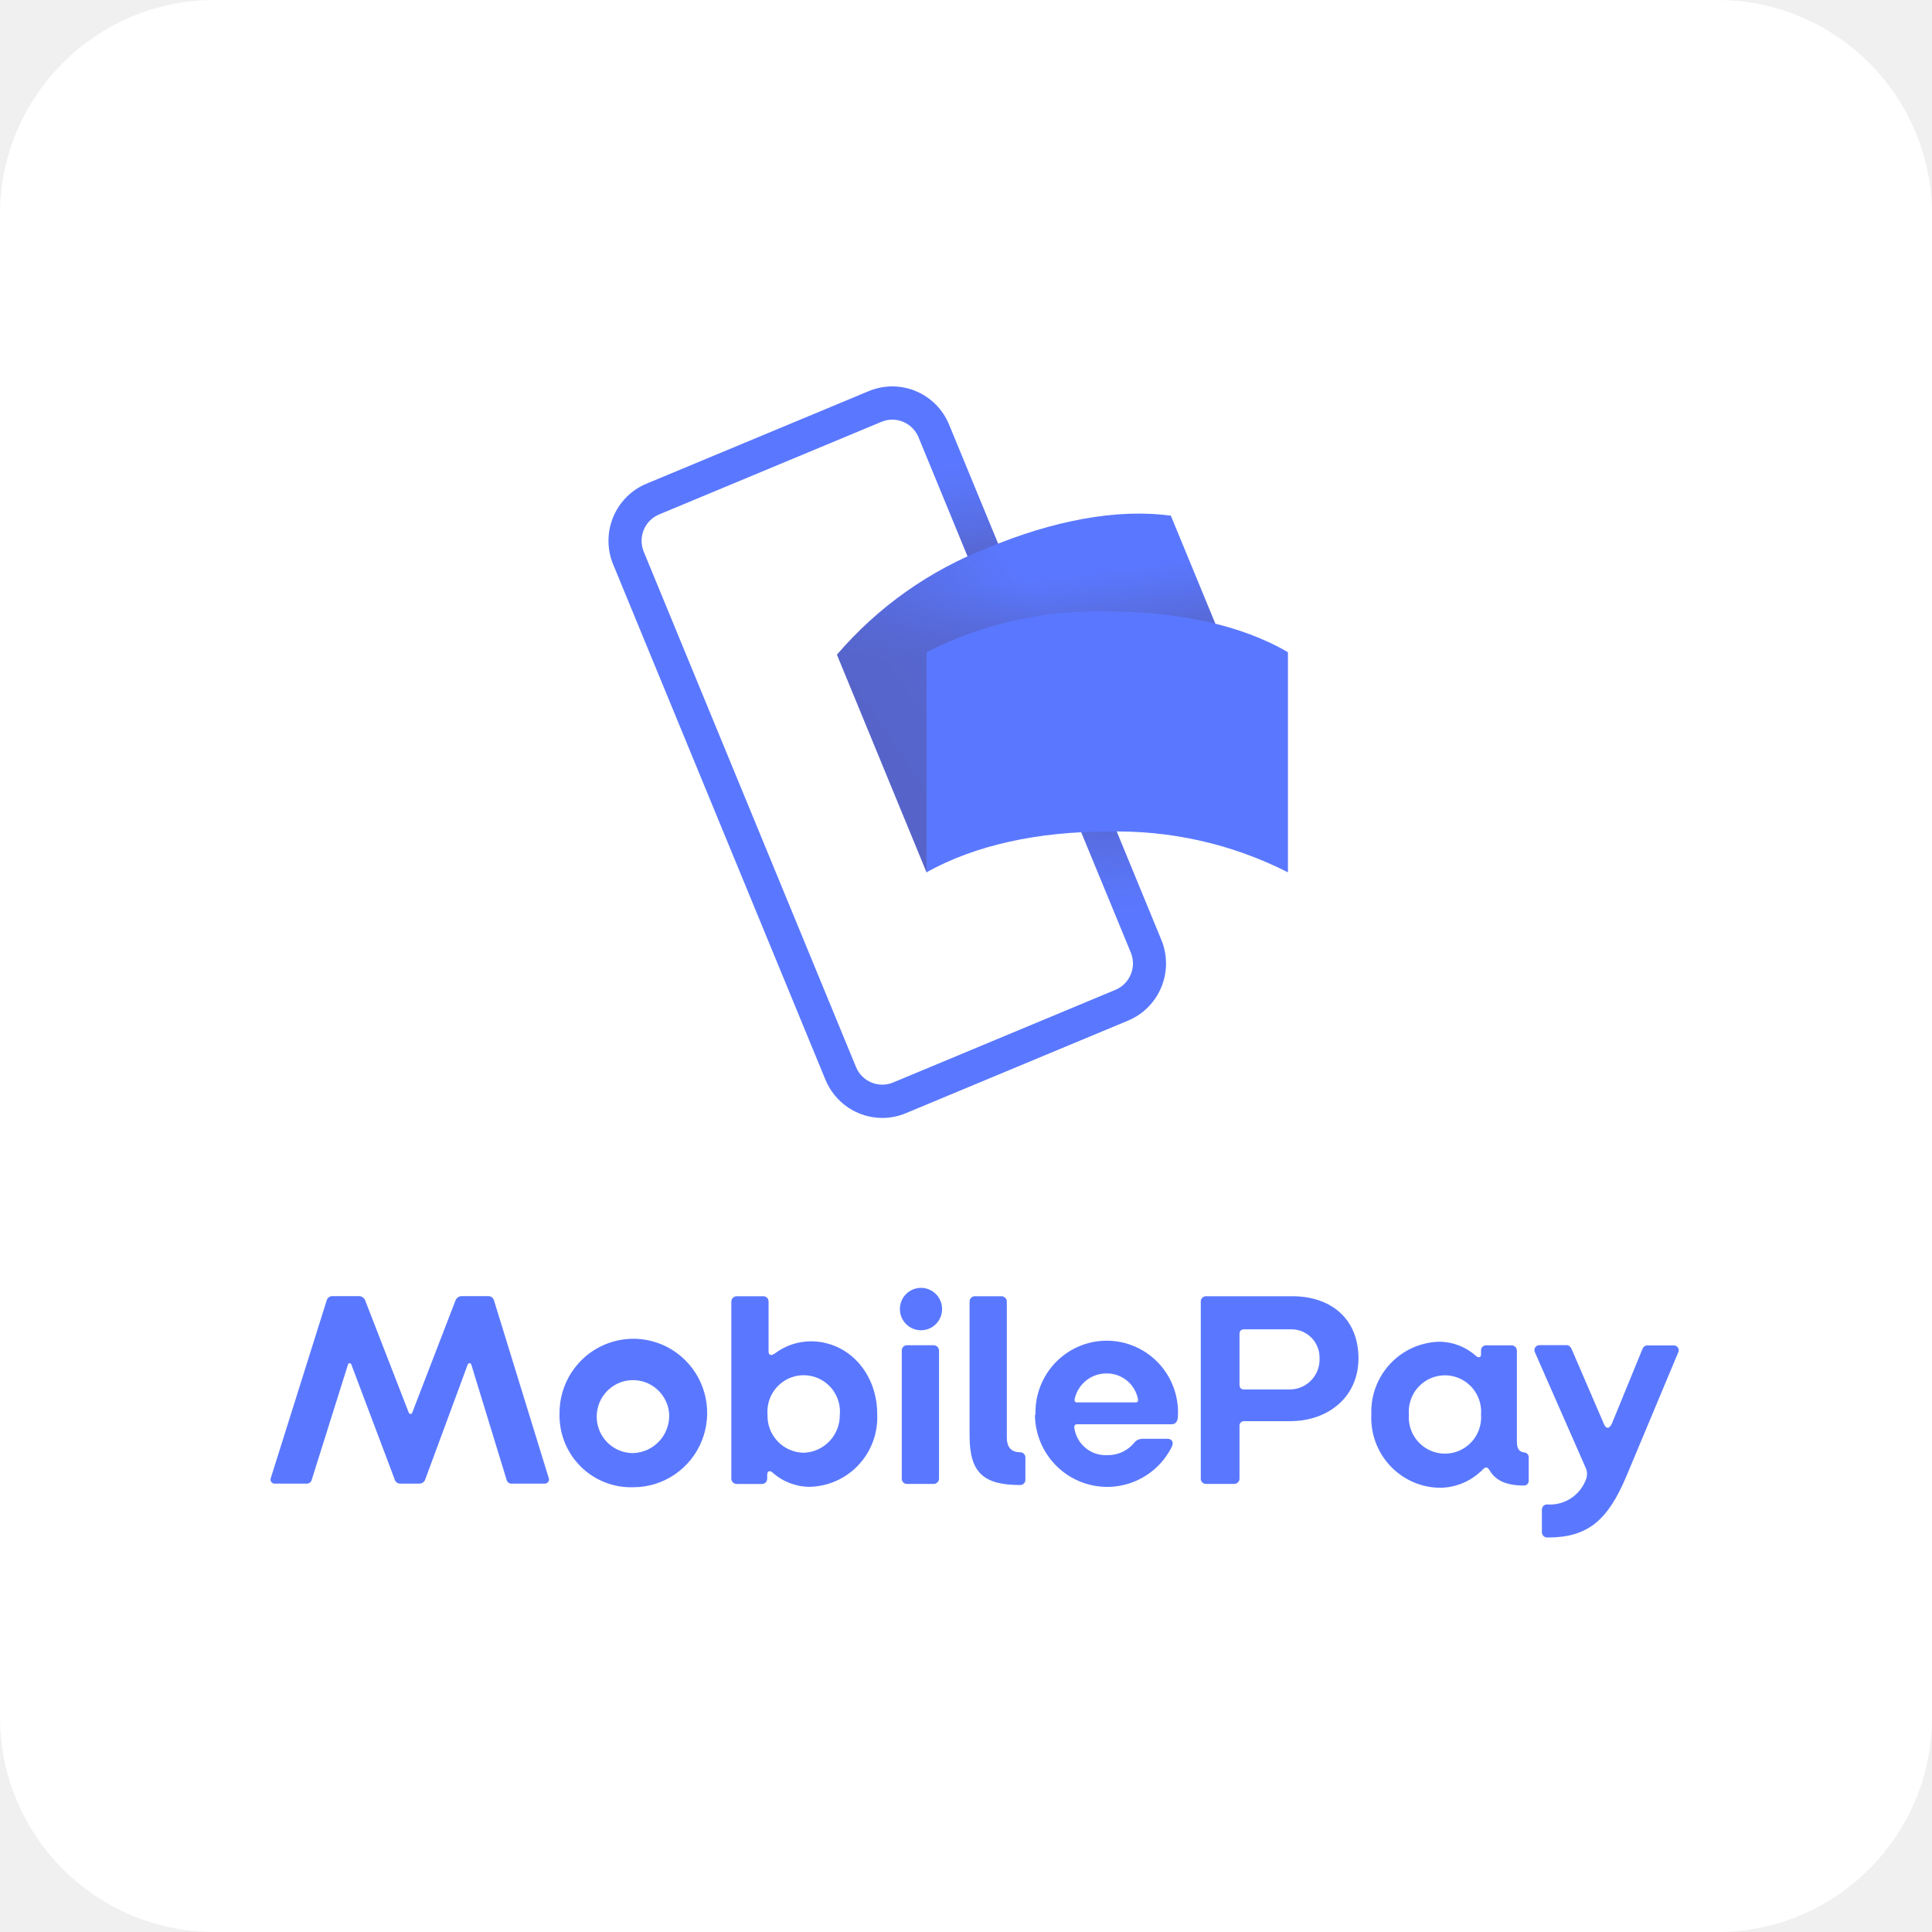
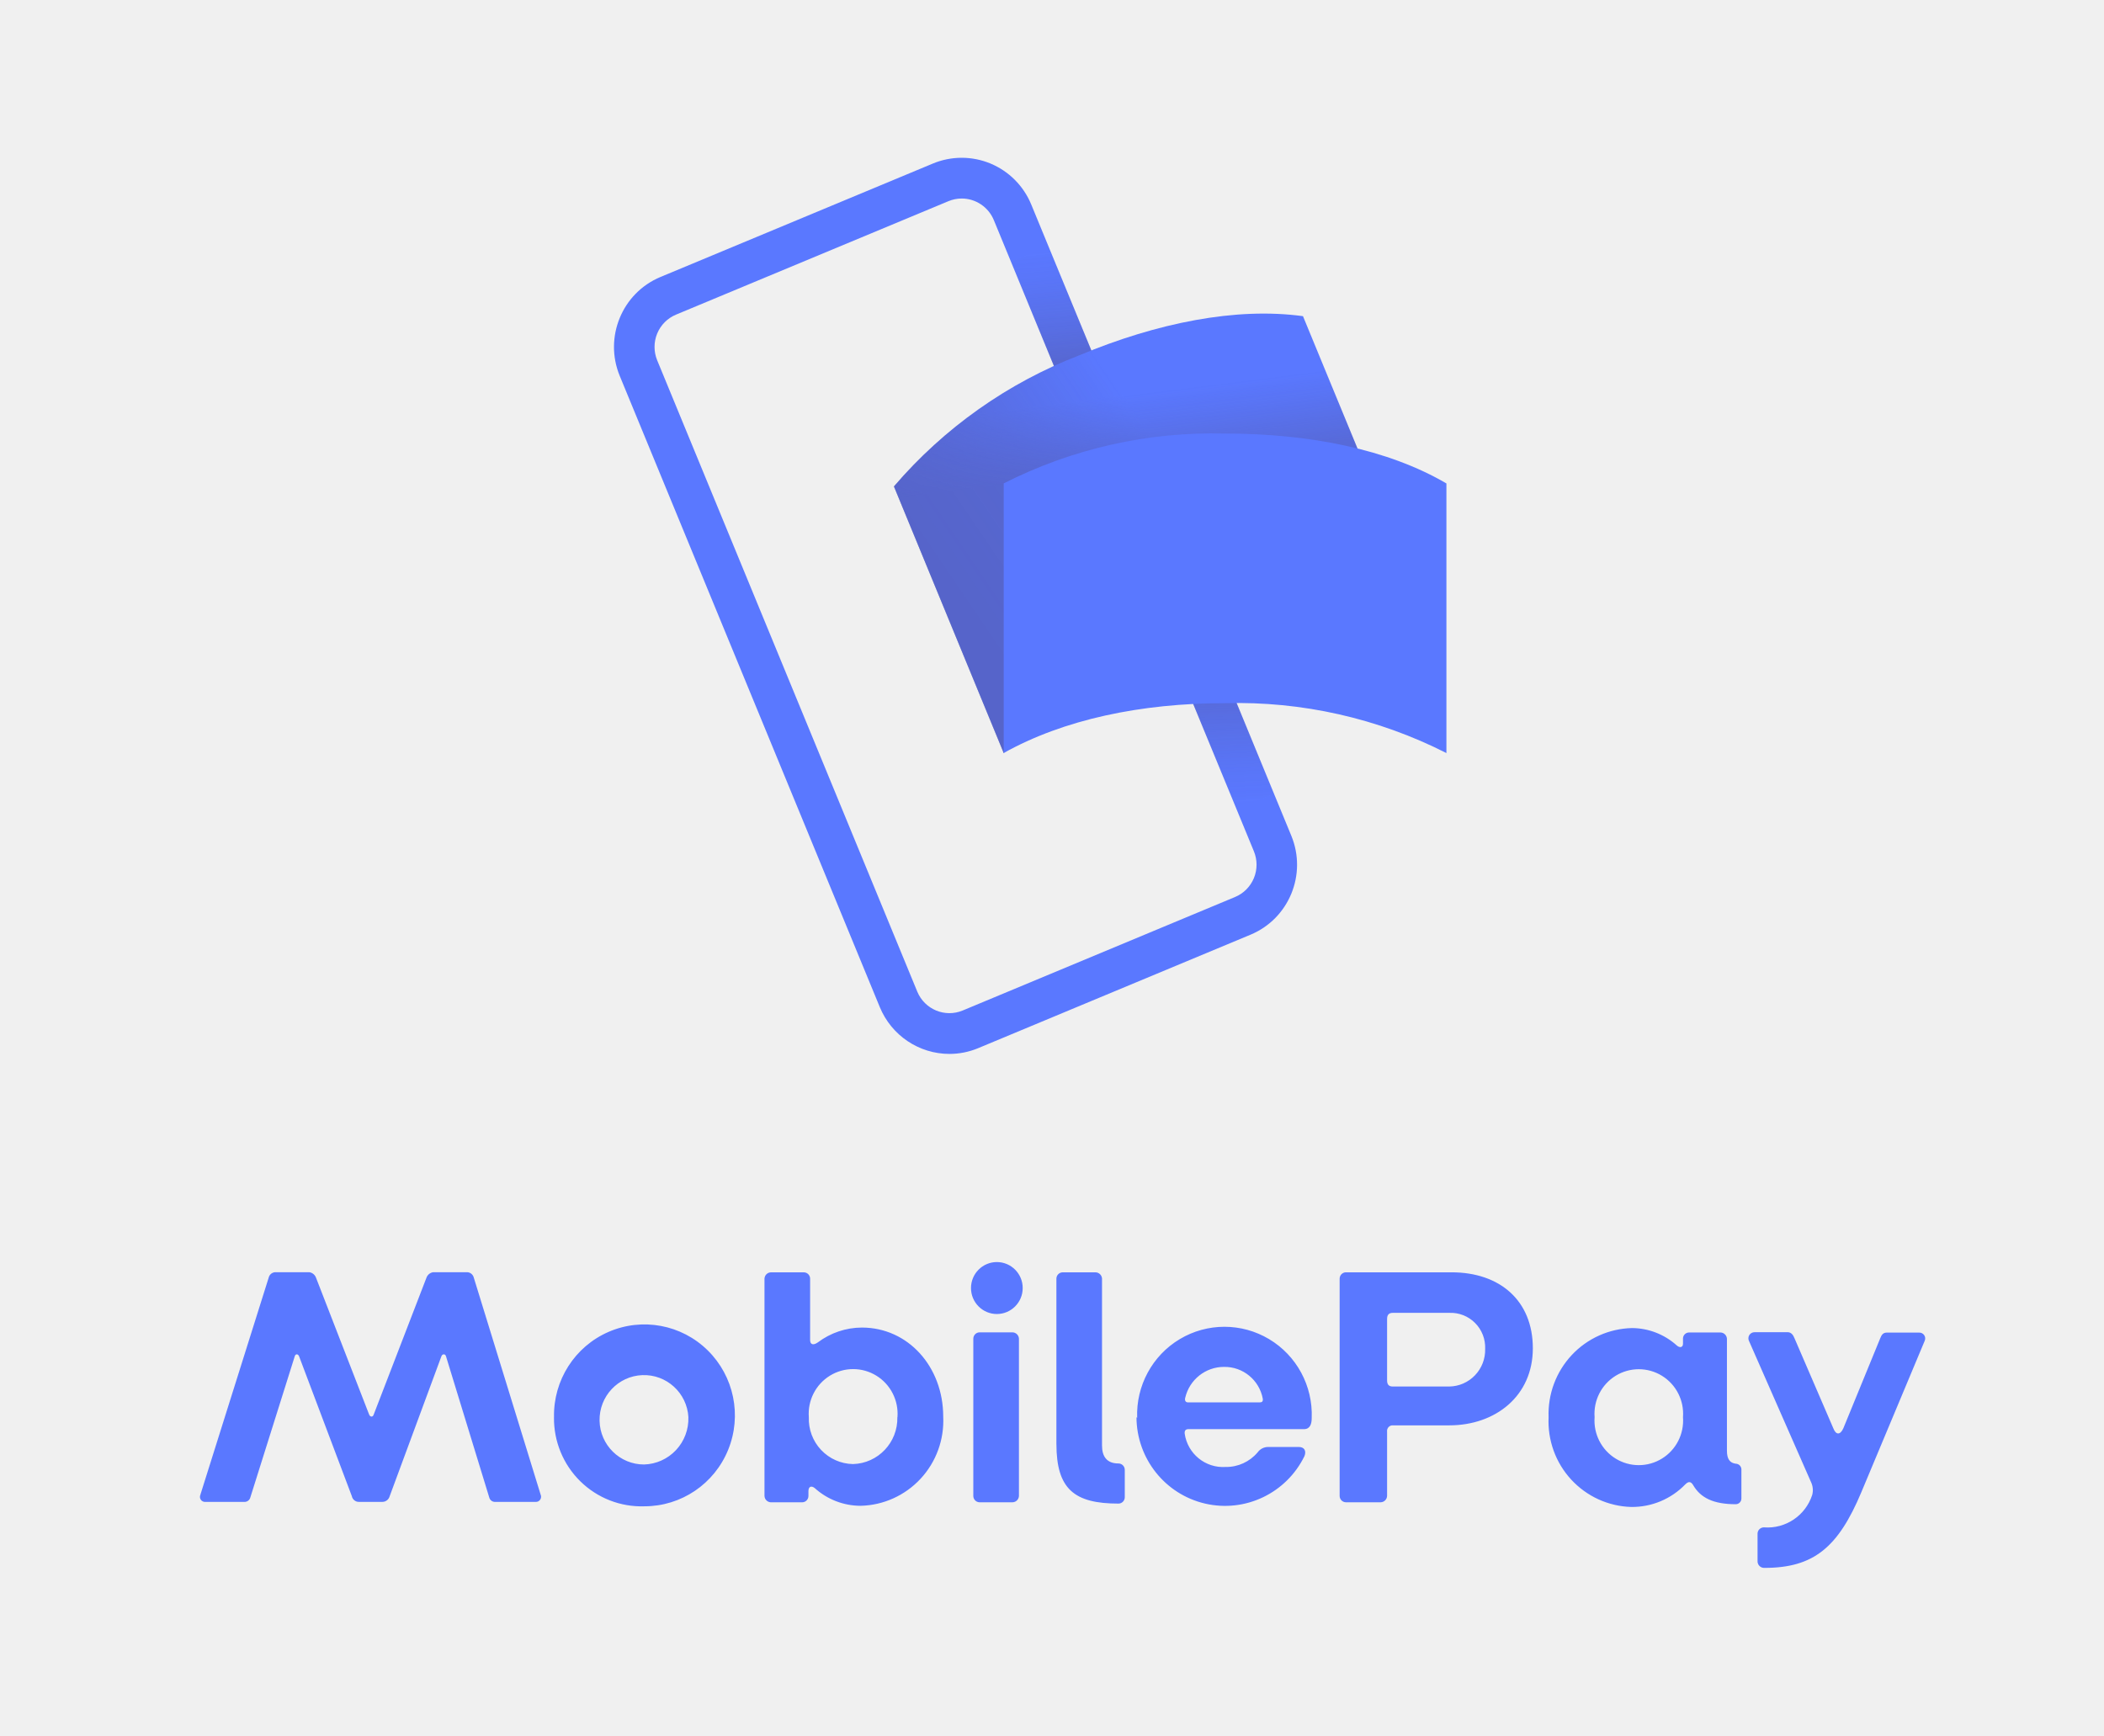
- <svg xmlns="http://www.w3.org/2000/svg" xmlns:xlink="http://www.w3.org/1999/xlink" fill="none" height="90" viewBox="0 0 90 90" width="90">
+ <svg xmlns="http://www.w3.org/2000/svg" xmlns:xlink="http://www.w3.org/1999/xlink" fill="none" height="66" viewBox="0 0 80 66" width="80">
  <linearGradient id="a">
    <stop offset="0" stop-color="#504678" />
    <stop offset=".302" stop-color="#504678" stop-opacity=".616" />
    <stop offset=".608" stop-color="#504678" stop-opacity=".283" />
    <stop offset=".852" stop-color="#504678" stop-opacity=".076" />
    <stop offset="1" stop-color="#504678" stop-opacity="0" />
  </linearGradient>
-   <linearGradient id="b" gradientUnits="userSpaceOnUse" x1="47.11" x2="46.464" xlink:href="#a" y1="28.888" y2="21.389" />
-   <linearGradient id="c" gradientUnits="userSpaceOnUse" x1="49.38" x2="49.785" xlink:href="#a" y1="34.299" y2="42.702" />
-   <linearGradient id="d" gradientUnits="userSpaceOnUse" x1="41.693" x2="49.544" y1="35.013" y2="29.69">
+   <linearGradient id="b" gradientUnits="userSpaceOnUse" x1="42.11" x2="41.464" xlink:href="#a" y1="16.888" y2="9.389" />
+   <linearGradient id="c" gradientUnits="userSpaceOnUse" x1="44.38" x2="44.785" xlink:href="#a" y1="22.299" y2="30.702" />
+   <linearGradient id="d" gradientUnits="userSpaceOnUse" x1="36.693" x2="44.544" y1="23.013" y2="17.69">
    <stop offset="0" stop-color="#504678" />
    <stop offset=".179" stop-color="#504678" stop-opacity=".872" />
    <stop offset=".526" stop-color="#504678" stop-opacity=".536" />
    <stop offset="1" stop-color="#504678" stop-opacity="0" />
  </linearGradient>
-   <linearGradient id="e" gradientUnits="userSpaceOnUse" x1="48.405" x2="48.054" y1="29.77" y2="26.979">
+   <linearGradient id="e" gradientUnits="userSpaceOnUse" x1="43.405" x2="43.054" y1="17.77" y2="14.979">
    <stop offset="0" stop-color="#504678" />
    <stop offset=".643" stop-color="#504678" stop-opacity=".332" />
    <stop offset="1" stop-color="#504678" stop-opacity="0" />
  </linearGradient>
-   <rect fill="#fff" height="88" rx="9" width="88" x="1" y="1" />
-   <path d="m41.102 52.078c-1.159 0-2.205-.702-2.649-1.779l-9.889-24.005c-.605-1.469.089-3.153 1.549-3.761l10.358-4.314c.701-.292 1.49-.292 2.191-0.0.701.292 1.259.853 1.549 1.558l9.889 24.006c.604 1.468-.089 3.151-1.549 3.76l-10.358 4.316c-.346.144-.717.219-1.091.219zm.465-32.529c-.174 0-.345.035-.506.102l-10.358 4.314c-.324.135-.581.394-.715.719s-.134.691 0 1.017l9.889 24.007c.28.677 1.052.999 1.727.719l10.358-4.317c.324-.135.581-.394.715-.719.134-.326.134-.691-0-1.017l-9.889-24.004c-.205-.496-.686-.82-1.22-.821z" fill="#5a78ff" />
-   <path d="m44.864 21.36-1.424.593 3.915 9.505 1.424-.593z" fill="url(#b)" opacity=".7" />
-   <path d="m52.018 42.78 1.424-.593-4.432-10.759-1.424.593z" fill="url(#c)" opacity=".7" />
-   <path d="m50.22 35.648c-2.962 1.235-5.436 2.938-7.055 4.99l-4.175-10.14c1.905-2.225 4.329-3.94 7.055-4.99 2.962-1.235 5.955-1.833 8.498-1.485l4.176 10.14c-2.912-.221-5.832.29-8.499 1.485z" fill="#5a78ff" />
+   <path d="m36.102 40.078c-1.159 0-2.205-.702-2.649-1.779l-9.889-24.005c-.605-1.469.089-3.153 1.549-3.761l10.358-4.314c.701-.292 1.49-.292 2.191-0.0.701.292 1.259.853 1.549 1.558l9.889 24.006c.604 1.468-.089 3.151-1.549 3.76l-10.358 4.316c-.346.144-.717.219-1.091.219zm.465-32.529c-.174 0-.345.035-.506.102l-10.358 4.314c-.324.135-.581.394-.715.719s-.134.691 0 1.017l9.889 24.007c.28.677 1.052.999 1.727.719l10.358-4.317c.324-.135.581-.394.715-.719.134-.326.134-.691-0-1.017l-9.889-24.004c-.205-.496-.686-.82-1.22-.821z" fill="#5a78ff" />
+   <path d="m39.864 9.36-1.424.593 3.915 9.505 1.424-.593z" fill="url(#b)" opacity=".7" />
+   <path d="m47.018 30.78 1.424-.593-4.432-10.759-1.424.593z" fill="url(#c)" opacity=".7" />
+   <path d="m45.22 23.648c-2.962 1.235-5.436 2.938-7.055 4.99l-4.175-10.14c1.905-2.225 4.329-3.94 7.055-4.99 2.962-1.235 5.955-1.833 8.498-1.485l4.176 10.14c-2.912-.221-5.832.29-8.499 1.485z" fill="#5a78ff" />
  <g opacity=".4">
-     <path d="m50.22 35.648c-2.962 1.235-5.436 2.938-7.055 4.99l-4.175-10.14c1.905-2.225 4.329-3.94 7.055-4.99 2.962-1.235 5.955-1.833 8.498-1.485l4.176 10.14c-2.912-.221-5.832.29-8.499 1.485z" fill="url(#d)" opacity=".9" />
-     <path d="m50.22 35.648c-2.962 1.235-5.436 2.938-7.055 4.99l-4.175-10.14c1.905-2.225 4.329-3.94 7.055-4.99 2.962-1.235 5.955-1.833 8.498-1.485l4.176 10.14c-2.912-.221-5.832.29-8.499 1.485z" fill="url(#e)" opacity=".7" />
+     <path d="m45.22 23.648c-2.962 1.235-5.436 2.938-7.055 4.99l-4.175-10.14c1.905-2.225 4.329-3.94 7.055-4.99 2.962-1.235 5.955-1.833 8.498-1.485l4.176 10.14c-2.912-.221-5.832.29-8.499 1.485z" fill="url(#d)" opacity=".9" />
+     <path d="m45.22 23.648c-2.962 1.235-5.436 2.938-7.055 4.99l-4.175-10.14c1.905-2.225 4.329-3.94 7.055-4.99 2.962-1.235 5.955-1.833 8.498-1.485l4.176 10.14c-2.912-.221-5.832.29-8.499 1.485z" fill="url(#e)" opacity=".7" />
  </g>
-   <path d="m51.581 38.739c-3.207 0-6.142.623-8.417 1.895v-10.253c2.606-1.322 5.498-1.974 8.417-1.895 3.206 0 6.199.598 8.416 1.897v10.253c-2.606-1.323-5.498-1.976-8.416-1.897z" fill="#5a78ff" />
-   <path d="m12.622 68.832 2.594-8.246c.027-.114.124-.198.241-.207h1.302c.117.016.215.096.256.207l2.019 5.202c.039.104.142.114.177 0l2.005-5.202c.041-.111.139-.191.256-.207h1.302c.116.009.213.093.241.207l2.54 8.246c.03.064.024.138-.015.196-.04.058-.106.09-.176.086h-1.533c-.11.005-.207-.07-.231-.178l-1.641-5.356c-.025-.104-.142-.104-.177 0l-1.965 5.316c-.034.128-.148.217-.28.217h-.889c-.131.003-.244-.089-.27-.217l-2.005-5.316c-.039-.104-.142-.104-.167 0l-1.685 5.356c-.026.111-.128.186-.241.178h-1.474c-.069.004-.135-.029-.173-.087-.038-.058-.041-.133-.009-.194zm13.443-2.94c-.028-1.405.792-2.687 2.075-3.244 1.283-.557 2.773-.279 3.771.705s1.305 2.476.777 3.777c-.528 1.301-1.786 2.151-3.184 2.151-.909.031-1.792-.314-2.442-.954-.65-.64-1.01-1.52-.998-2.435zm5.11 0c-.053-.924-.833-1.636-1.754-1.599-.92.036-1.642.807-1.624 1.733s.771 1.666 1.692 1.665c.461-.013.898-.21 1.214-.547.316-.337.486-.788.471-1.251zm4.805 2.698c-.128-.104-.241-.064-.241.114v.183c0.0.13-.102.237-.231.242h-1.199c-.131-.005-.236-.111-.241-.242v-8.261c.005-.132.11-.237.241-.242h1.263c.129.005.231.112.231.242v2.332c0 .168.113.217.295.089.484-.364 1.071-.562 1.675-.563 1.749 0 3.091 1.482 3.091 3.389.041.872-.269 1.723-.862 2.361-.592.638-1.415 1.009-2.283 1.028-.642-.002-1.261-.241-1.739-.672zm3.144-2.698c.048-.636-.262-1.246-.803-1.579-.541-.333-1.223-.333-1.764 0-.541.333-.852.943-.803 1.579-.017.461.15.91.466 1.245s.751.529 1.21.538c.956-.024 1.712-.822 1.69-1.784zm2.796-4.911c0-.546.44-.988.983-.988s.983.442.983.988-.44.988-.983.988-.983-.442-.983-.988zm.088 7.905v-5.978c-0-.13.102-.237.231-.242h1.263c.131.005.236.111.241.242v5.978c-.005.132-.11.237-.241.242h-1.263c-.129-.005-.231-.112-.231-.242zm3.159-1.976v-6.284c-0-.13.102-.237.231-.242h1.263c.131.005.236.111.241.242v6.344c0 .41.177.682.624.682.133 0 .241.108.241.242v1.052c-.005.13-.112.232-.241.232-1.68 0-2.358-.553-2.358-2.268zm3.071-.988c-.047-1.223.575-2.374 1.621-2.999 1.046-.625 2.349-.625 3.395 0 1.046.625 1.668 1.776 1.621 2.999 0 .232-.064.425-.295.425h-4.393c-.113 0-.152.064-.142.168.109.768.788 1.321 1.558 1.27.466.007.911-.196 1.214-.553.094-.132.246-.21.408-.207h1.159c.206 0 .295.143.216.346-.689 1.412-2.254 2.161-3.779 1.807-1.524-.354-2.605-1.717-2.609-3.289zm4.663-.593c.088 0 .128-.04.113-.143-.134-.709-.756-1.218-1.474-1.206-.702-.001-1.312.484-1.474 1.171-.025.089 0 .178.103.178zm3.036 3.557v-8.261c-0-.13.102-.237.231-.242h4.024c1.838 0 3.091 1.077 3.091 2.89s-1.42 2.93-3.179 2.93h-2.132c-.065-.007-.129.017-.174.064-.045.047-.066.113-.057.178v2.441c-.005.132-.11.237-.241.242h-1.327c-.131-.003-.236-.11-.236-.242zm4.167-4.16c.37-.005.723-.159.979-.427.257-.268.396-.628.387-1.001.015-.369-.123-.727-.383-.988-.26-.261-.616-.401-.983-.385h-2.147c-.152 0-.216.079-.216.232v2.337c0 .153.064.232.216.232zm3.778 1.166c-.033-.874.284-1.724.879-2.361s1.421-1.007 2.29-1.028c.627.003 1.232.237 1.7.657.113.104.241.089.241-.064v-.193c0-.128.103-.232.231-.232h1.199c.131.005.236.111.241.242v4.254c0 .321.113.464.334.494.115.002.208.092.216.207v1.117c0 .12-.097.217-.216.217-.845 0-1.341-.242-1.621-.731-.079-.128-.167-.153-.295-.025-.54.559-1.284.87-2.059.86-.87-.025-1.692-.402-2.283-1.044s-.899-1.496-.857-2.37zm5.11 0c.048-.634-.261-1.243-.801-1.575-.54-.332-1.219-.332-1.759 0-.54.332-.849.94-.801 1.575-.048.634.261 1.243.801 1.575.54.332 1.219.332 1.759 0 .54-.332.849-.94.801-1.575zm2.835 5.464v-1.042c.005-.13.112-.232.241-.232.823.064 1.582-.447 1.838-1.235.043-.165.026-.341-.049-.494l-2.349-5.346c-.041-.073-.039-.162.003-.233.043-.071.12-.115.203-.113h1.263c.128 0 .206.104.256.232l1.474 3.419c.103.272.27.257.383 0l1.405-3.429c.049-.128.113-.207.241-.207h1.233c.076-.004.148.031.192.093.044.062.053.142.024.213l-2.413 5.766c-.879 2.095-1.813 2.875-3.68 2.875-.072.004-.142-.022-.192-.073-.051-.051-.077-.121-.073-.194z" fill="#5a78ff" />
-   <rect height="88" rx="9" stroke="#fff" stroke-width="2" width="88" x="1" y="1" />
+   <g fill="#5a78ff">
+     <path d="m46.581 26.74c-3.207 0-6.142.623-8.417 1.895v-10.253c2.606-1.322 5.498-1.974 8.417-1.895 3.206 0 6.199.598 8.416 1.897v10.253c-2.606-1.323-5.498-1.976-8.416-1.897z" />
+     <path d="m7.622 56.832 2.594-8.246c.027-.114.124-.198.241-.207h1.302c.117.016.215.096.256.207l2.019 5.202c.039.104.142.114.177 0l2.005-5.202c.041-.111.139-.191.256-.207h1.302c.116.009.213.093.241.207l2.54 8.246c.03.064.024.138-.015.196-.04.058-.106.09-.176.086h-1.533c-.11.005-.207-.07-.231-.178l-1.641-5.356c-.025-.104-.142-.104-.177 0l-1.965 5.316c-.034.128-.148.217-.28.217h-.889c-.131.003-.244-.089-.27-.217l-2.005-5.316c-.039-.104-.142-.104-.167 0l-1.685 5.356c-.026.111-.128.186-.241.178h-1.474c-.069.004-.135-.029-.173-.087-.038-.058-.041-.133-.009-.194zm13.443-2.94c-.028-1.405.792-2.687 2.075-3.244 1.283-.557 2.773-.279 3.771.705s1.305 2.476.777 3.777c-.528 1.301-1.786 2.151-3.184 2.151-.909.031-1.792-.314-2.442-.954-.65-.64-1.01-1.52-.998-2.435zm5.11 0c-.053-.924-.833-1.636-1.754-1.599-.92.036-1.642.807-1.624 1.733s.771 1.666 1.692 1.665c.461-.013.898-.21 1.214-.547.316-.337.486-.788.471-1.251zm4.805 2.698c-.128-.104-.241-.064-.241.114v.183c0.0.13-.102.237-.231.242h-1.199c-.131-.005-.236-.111-.241-.242v-8.261c.005-.132.11-.237.241-.242h1.263c.129.005.231.112.231.242v2.332c0 .168.113.217.295.089.484-.364 1.071-.562 1.675-.563 1.749 0 3.091 1.482 3.091 3.389.041.872-.269 1.723-.862 2.361-.592.638-1.415 1.009-2.283 1.028-.642-.002-1.261-.241-1.739-.672zm3.144-2.698c.048-.636-.262-1.246-.803-1.579-.541-.333-1.223-.333-1.764 0-.541.333-.852.943-.803 1.579-.017.461.15.91.466 1.245s.751.529 1.21.538c.956-.024 1.712-.822 1.69-1.784zm2.796-4.911c0-.546.44-.988.983-.988s.983.442.983.988-.44.988-.983.988-.983-.442-.983-.988zm.088 7.905v-5.978c-0-.13.102-.237.231-.242h1.263c.131.005.236.111.241.242v5.978c-.005.132-.11.237-.241.242h-1.263c-.129-.005-.231-.112-.231-.242zm3.159-1.976v-6.284c-0-.13.102-.237.231-.242h1.263c.131.005.236.111.241.242v6.344c0 .41.177.682.624.682.133 0 .241.108.241.242v1.052c-.005.13-.112.232-.241.232-1.68 0-2.358-.553-2.358-2.268zm3.071-.988c-.047-1.223.575-2.374 1.621-2.999 1.046-.625 2.349-.625 3.395 0 1.046.625 1.668 1.776 1.621 2.999 0 .232-.064.425-.295.425h-4.393c-.113 0-.152.064-.142.168.109.768.788 1.321 1.558 1.27.466.007.911-.196 1.214-.553.094-.132.246-.21.408-.207h1.159c.206 0 .295.143.216.346-.689 1.412-2.254 2.161-3.779 1.807-1.524-.354-2.605-1.717-2.609-3.289zm4.663-.593c.088 0 .128-.04.113-.143-.134-.709-.756-1.218-1.474-1.206-.702-.001-1.312.484-1.474 1.171-.025.089 0 .178.103.178zm3.036 3.557v-8.261c-0-.13.102-.237.231-.242h4.024c1.838 0 3.091 1.077 3.091 2.89s-1.42 2.93-3.179 2.93h-2.132c-.065-.007-.129.017-.174.064-.045.047-.066.113-.057.178v2.441c-.005.132-.11.237-.241.242h-1.327c-.131-.003-.236-.11-.236-.242zm4.167-4.16c.37-.005.723-.159.979-.427.257-.268.396-.628.387-1.001.015-.369-.123-.727-.383-.988-.26-.261-.616-.401-.983-.385h-2.147c-.152 0-.216.079-.216.232v2.337c0 .153.064.232.216.232zm3.778 1.166c-.033-.874.284-1.724.879-2.361s1.421-1.007 2.29-1.028c.627.003 1.232.237 1.7.657.113.104.241.089.241-.064v-.193c0-.128.103-.232.231-.232h1.199c.131.005.236.111.241.242v4.254c0 .321.113.464.334.494.115.002.208.092.216.207v1.117c0 .12-.097.217-.216.217-.845 0-1.341-.242-1.621-.731-.079-.128-.167-.153-.295-.025-.54.559-1.284.87-2.059.86-.87-.025-1.692-.402-2.283-1.044s-.899-1.496-.857-2.37zm5.11 0c.048-.634-.261-1.243-.801-1.575-.54-.332-1.219-.332-1.759 0-.54.332-.849.94-.801 1.575-.048.634.261 1.243.801 1.575.54.332 1.219.332 1.759 0 .54-.332.849-.94.801-1.575zm2.835 5.464v-1.042c.005-.13.112-.232.241-.232.823.064 1.582-.447 1.838-1.235.043-.165.026-.341-.049-.494l-2.349-5.346c-.041-.073-.039-.162.003-.233.043-.071.12-.115.203-.113h1.263c.128 0 .206.104.256.232l1.474 3.419c.103.272.27.257.383 0l1.405-3.429c.049-.128.113-.207.241-.207h1.233c.076-.004.148.031.192.093.044.062.053.142.024.213l-2.413 5.766c-.879 2.095-1.813 2.875-3.68 2.875-.072.004-.142-.022-.192-.073-.051-.051-.077-.121-.073-.194z" />
+   </g>
</svg>
